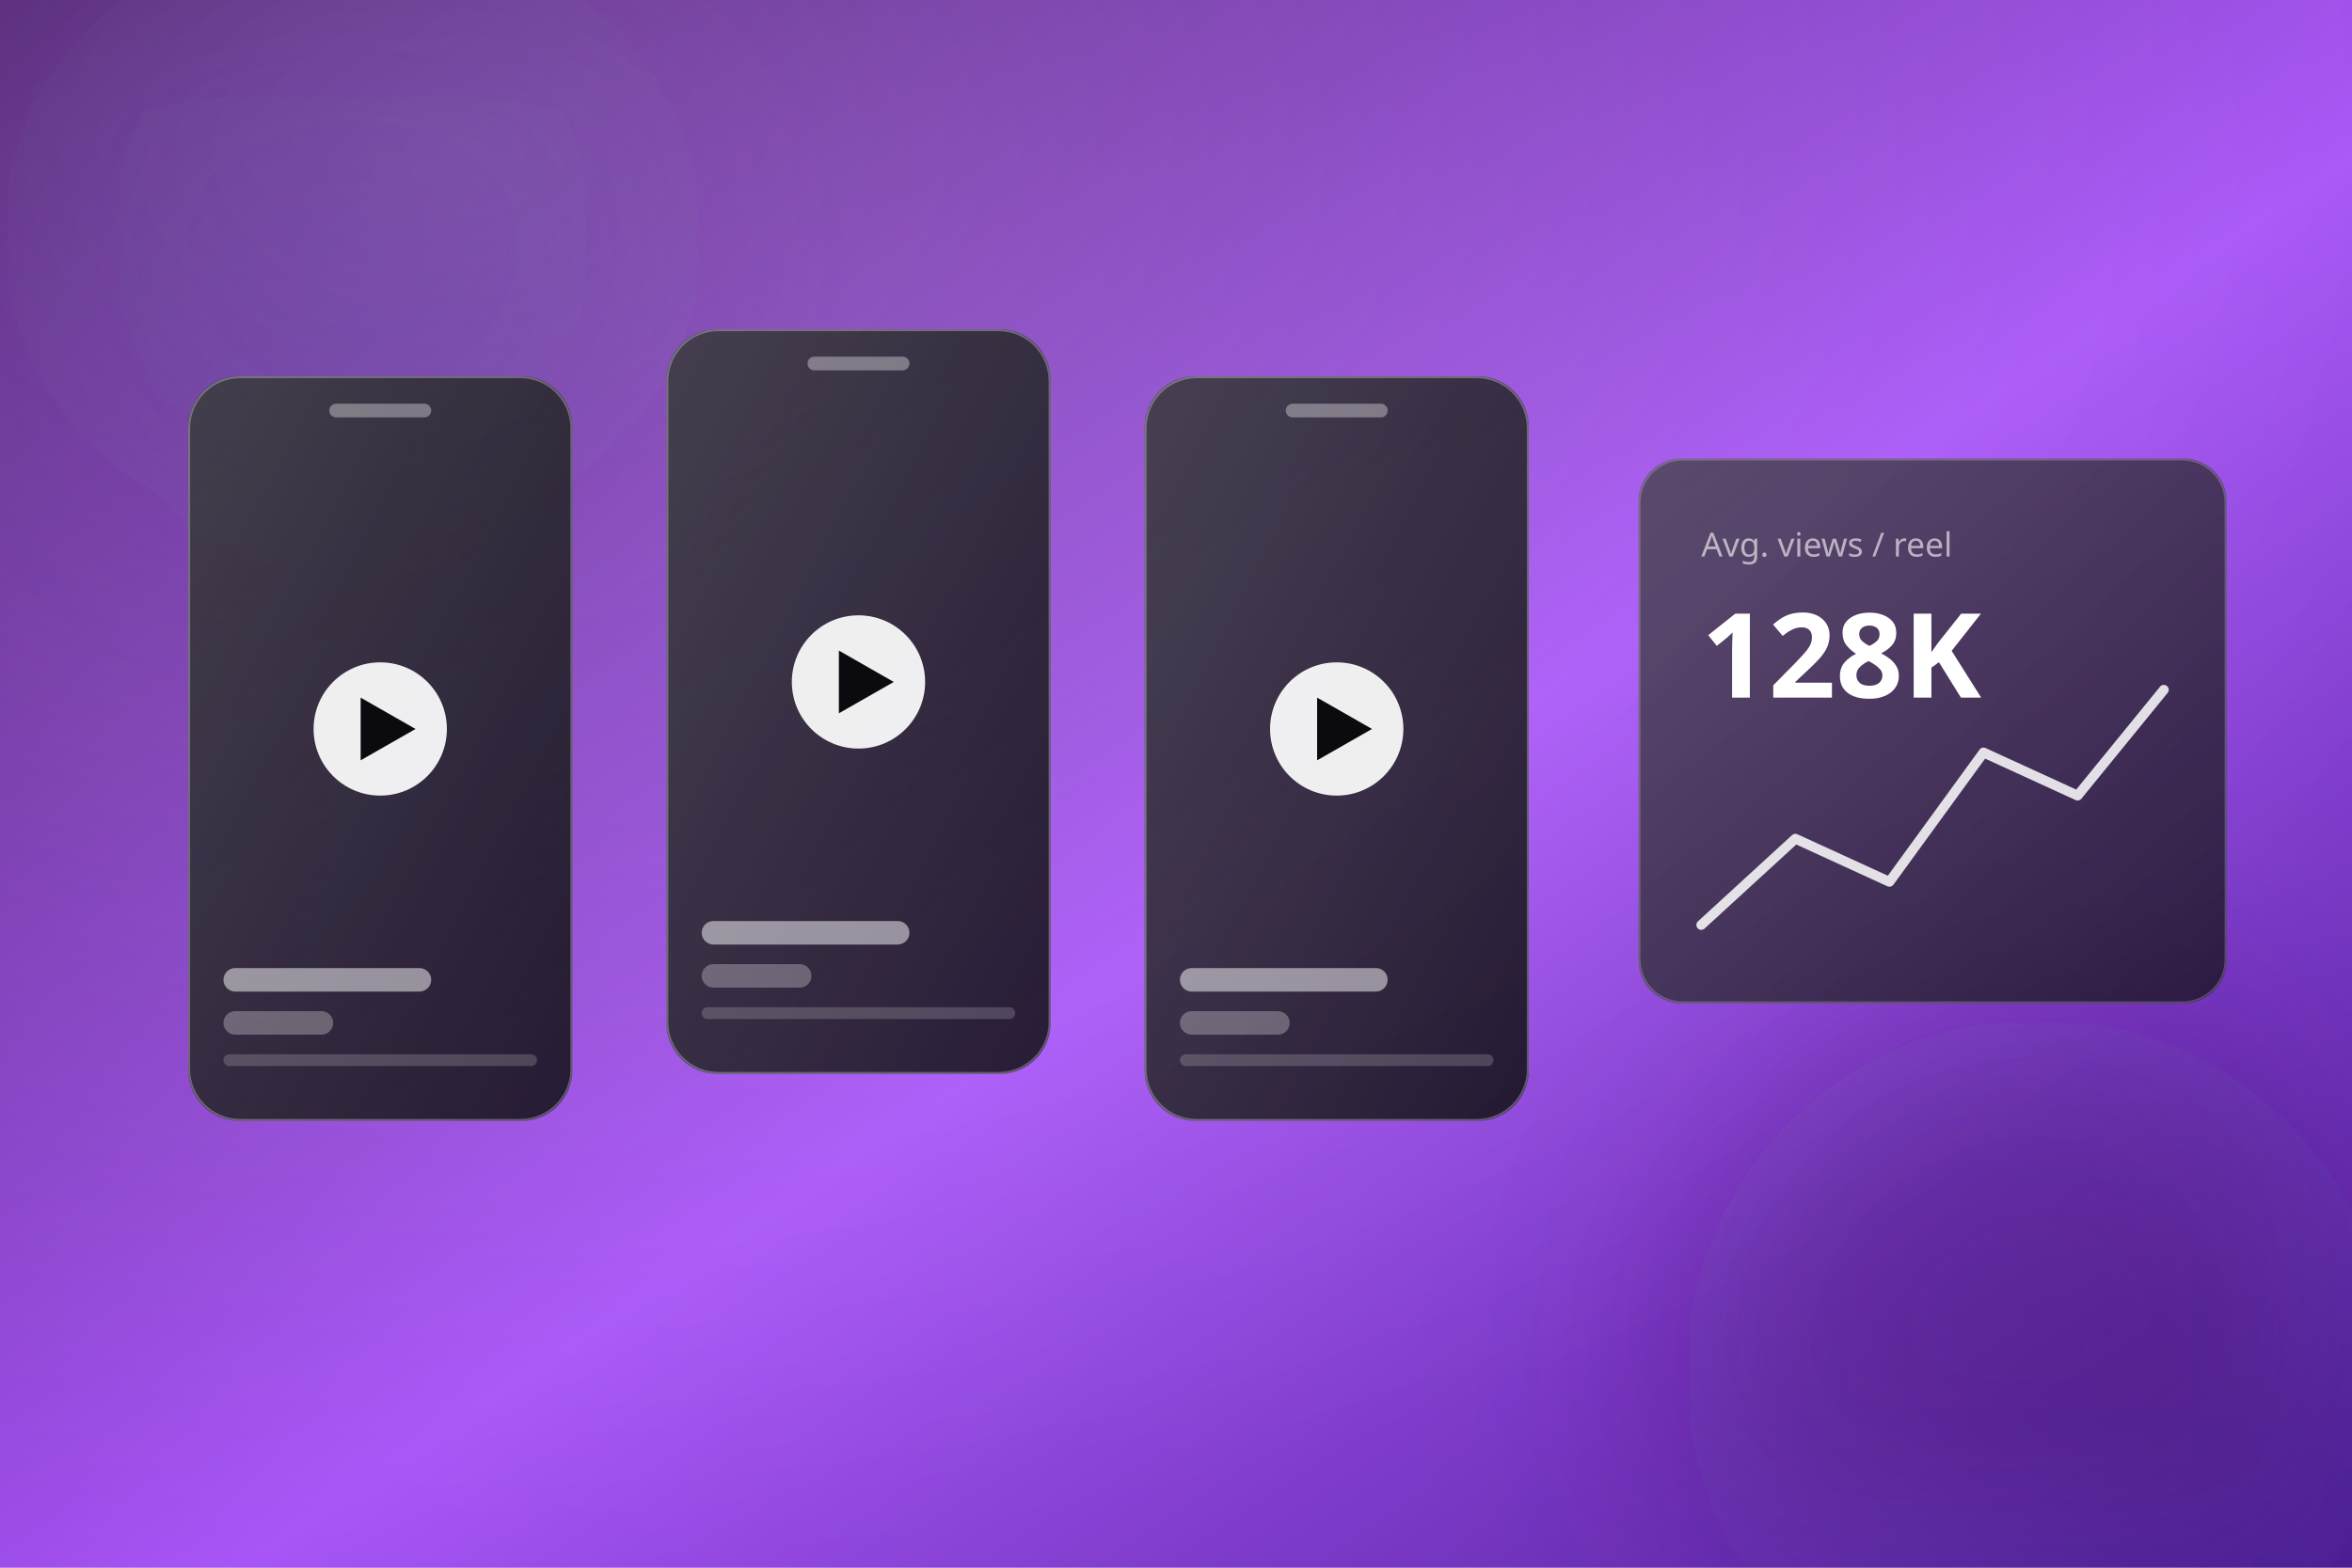
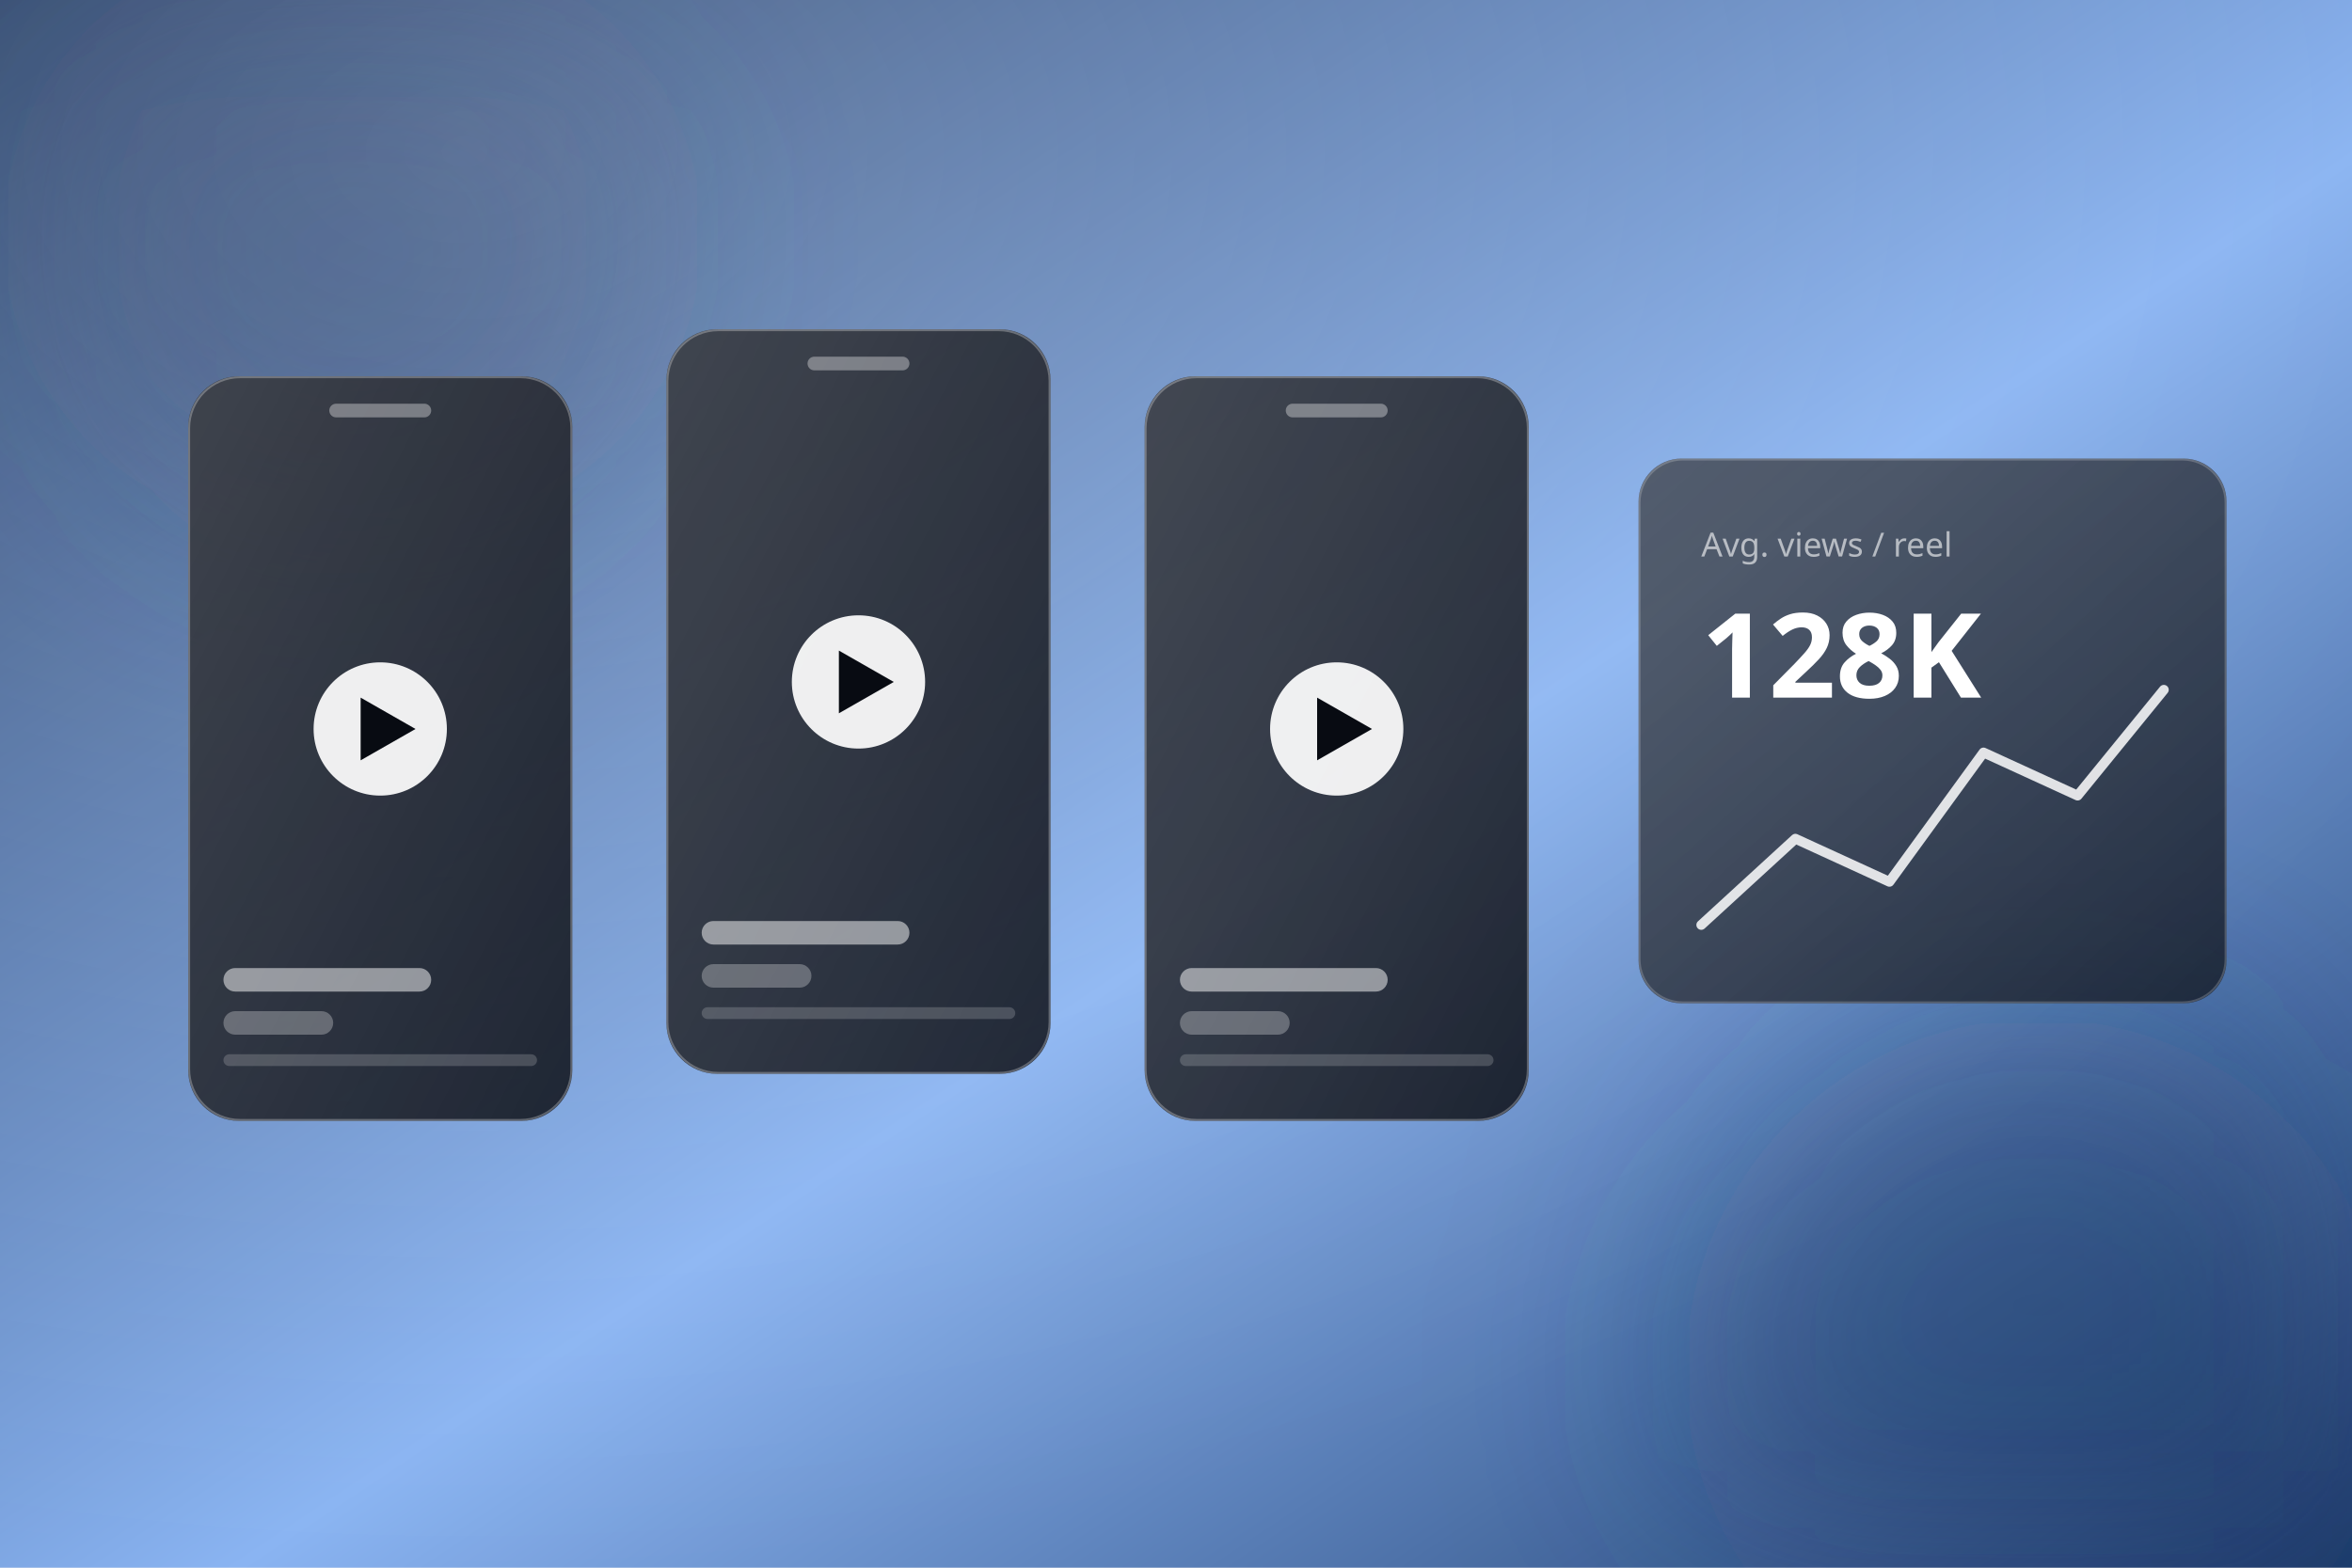
<svg xmlns="http://www.w3.org/2000/svg" viewBox="0 0 1200 800" width="1200" height="800" role="img">
  <defs>
    <linearGradient id="bg3" x1="0" y1="0" x2="1" y2="1">
-       <stop offset="0" stop-color="#3B0764" />
-       <stop offset=".55" stop-color="#A855F7" />
-       <stop offset="1" stop-color="#4C1D95" />
+       <stop offset="0" stop-color="#16305C" />
+       <stop offset=".55" stop-color="#8AB4F2" />
+       <stop offset="1" stop-color="#1B3A6B" />
    </linearGradient>
    <linearGradient id="gl3" x1="0" y1="0" x2="1" y2="1">
      <stop offset="0" stop-color="#ffffff" stop-opacity=".18" />
      <stop offset="1" stop-color="#ffffff" stop-opacity=".02" />
    </linearGradient>
    <radialGradient id="rd3" cx=".2" cy=".1" r=".9">
      <stop offset="0" stop-color="#ffffff" stop-opacity=".22" />
      <stop offset="1" stop-color="#ffffff" stop-opacity="0" />
    </radialGradient>
    <filter id="bl3" x="-30%" y="-30%" width="160%" height="160%">
      <feGaussianBlur stdDeviation="60" />
    </filter>
  </defs>
  <rect width="1200" height="800" fill="url(#bg3)" />
  <g filter="url(#bl3)" opacity=".75">
-     <circle cx="180" cy="120" r="150" fill="#4C1D95" opacity=".55" />
-     <circle cx="1040" cy="700" r="180" fill="#3B0764" opacity=".5" />
+     <circle cx="180" cy="120" r="150" fill="#1B3A6B" opacity=".55" />
+     <circle cx="1040" cy="700" r="180" fill="#16305C" opacity=".5" />
  </g>
  <rect width="1200" height="800" fill="url(#rd3)" />
  <g transform="translate(0,84)">
    <g>
-       <rect x="96" y="108" width="196" height="380" rx="26" fill="#0B0B0F" opacity=".85" />
+       <rect x="96" y="108" width="196" height="380" rx="26" fill="#080B12" opacity=".85" />
      <rect x="96" y="108" width="196" height="380" rx="26" fill="url(#gl3)" />
      <rect x="96.5" y="108.5" width="195" height="379" rx="26" fill="none" stroke="#ffffff" stroke-opacity=".28" />
      <rect x="168.0" y="122" width="52" height="7" rx="3.5" fill="#fff" opacity=".35" />
      <circle cx="194.0" cy="288.0" r="34" fill="#fff" opacity=".92" />
-       <path d="M184.0 272.0 L212.0 288.0 L184.0 304.0 Z" fill="#0B0B0F" />
+       <path d="M184.0 272.0 L212.0 288.0 L184.0 304.0 Z" fill="#080B12" />
      <rect x="114" y="410" width="106" height="12" rx="6" fill="#fff" opacity=".5" />
      <rect x="114" y="432" width="56" height="12" rx="6" fill="#fff" opacity=".28" />
      <rect x="114" y="454" width="160" height="6" rx="3" fill="#fff" opacity=".18" />
    </g>
    <g>
-       <rect x="340" y="84" width="196" height="380" rx="26" fill="#0B0B0F" opacity=".85" />
+       <rect x="340" y="84" width="196" height="380" rx="26" fill="#080B12" opacity=".85" />
      <rect x="340" y="84" width="196" height="380" rx="26" fill="url(#gl3)" />
      <rect x="340.5" y="84.5" width="195" height="379" rx="26" fill="none" stroke="#ffffff" stroke-opacity=".28" />
      <rect x="412.0" y="98" width="52" height="7" rx="3.5" fill="#fff" opacity=".35" />
      <circle cx="438.0" cy="264.0" r="34" fill="#fff" opacity=".92" />
-       <path d="M428.0 248.0 L456.0 264.0 L428.0 280.0 Z" fill="#0B0B0F" />
+       <path d="M428.0 248.0 L456.0 264.0 L428.0 280.0 Z" fill="#080B12" />
      <rect x="358" y="386" width="106" height="12" rx="6" fill="#fff" opacity=".5" />
      <rect x="358" y="408" width="56" height="12" rx="6" fill="#fff" opacity=".28" />
      <rect x="358" y="430" width="160" height="6" rx="3" fill="#fff" opacity=".18" />
    </g>
    <g>
-       <rect x="584" y="108" width="196" height="380" rx="26" fill="#0B0B0F" opacity=".85" />
+       <rect x="584" y="108" width="196" height="380" rx="26" fill="#080B12" opacity=".85" />
      <rect x="584" y="108" width="196" height="380" rx="26" fill="url(#gl3)" />
      <rect x="584.5" y="108.5" width="195" height="379" rx="26" fill="none" stroke="#ffffff" stroke-opacity=".28" />
      <rect x="656.0" y="122" width="52" height="7" rx="3.5" fill="#fff" opacity=".35" />
      <circle cx="682.0" cy="288.0" r="34" fill="#fff" opacity=".92" />
-       <path d="M672.0 272.0 L700.0 288.0 L672.0 304.0 Z" fill="#0B0B0F" />
+       <path d="M672.0 272.0 L700.0 288.0 L672.0 304.0 Z" fill="#080B12" />
      <rect x="602" y="410" width="106" height="12" rx="6" fill="#fff" opacity=".5" />
      <rect x="602" y="432" width="56" height="12" rx="6" fill="#fff" opacity=".28" />
      <rect x="602" y="454" width="160" height="6" rx="3" fill="#fff" opacity=".18" />
    </g>
    <g>
-       <rect x="836" y="150" width="300" height="278" rx="22" fill="#0B0B0F" opacity=".72" />
+       <rect x="836" y="150" width="300" height="278" rx="22" fill="#080B12" opacity=".72" />
      <rect x="836" y="150" width="300" height="278" rx="22" fill="url(#gl3)" />
      <rect x="836.5" y="150.5" width="299" height="277" rx="22" fill="none" stroke="#fff" stroke-opacity=".2" />
      <text x="868" y="200" font-family="Poppins,sans-serif" font-size="17" fill="#fff" opacity=".6">Avg. views / reel</text>
      <text x="868" y="272" font-family="'Space Grotesk',sans-serif" font-size="60" font-weight="700" fill="#fff">128K</text>
      <path d="M868 388 L916 344 L964 366 L1012 300 L1060 322 L1104 268" fill="none" stroke="#fff" stroke-opacity=".85" stroke-width="5" stroke-linecap="round" stroke-linejoin="round" />
    </g>
  </g>
</svg>
